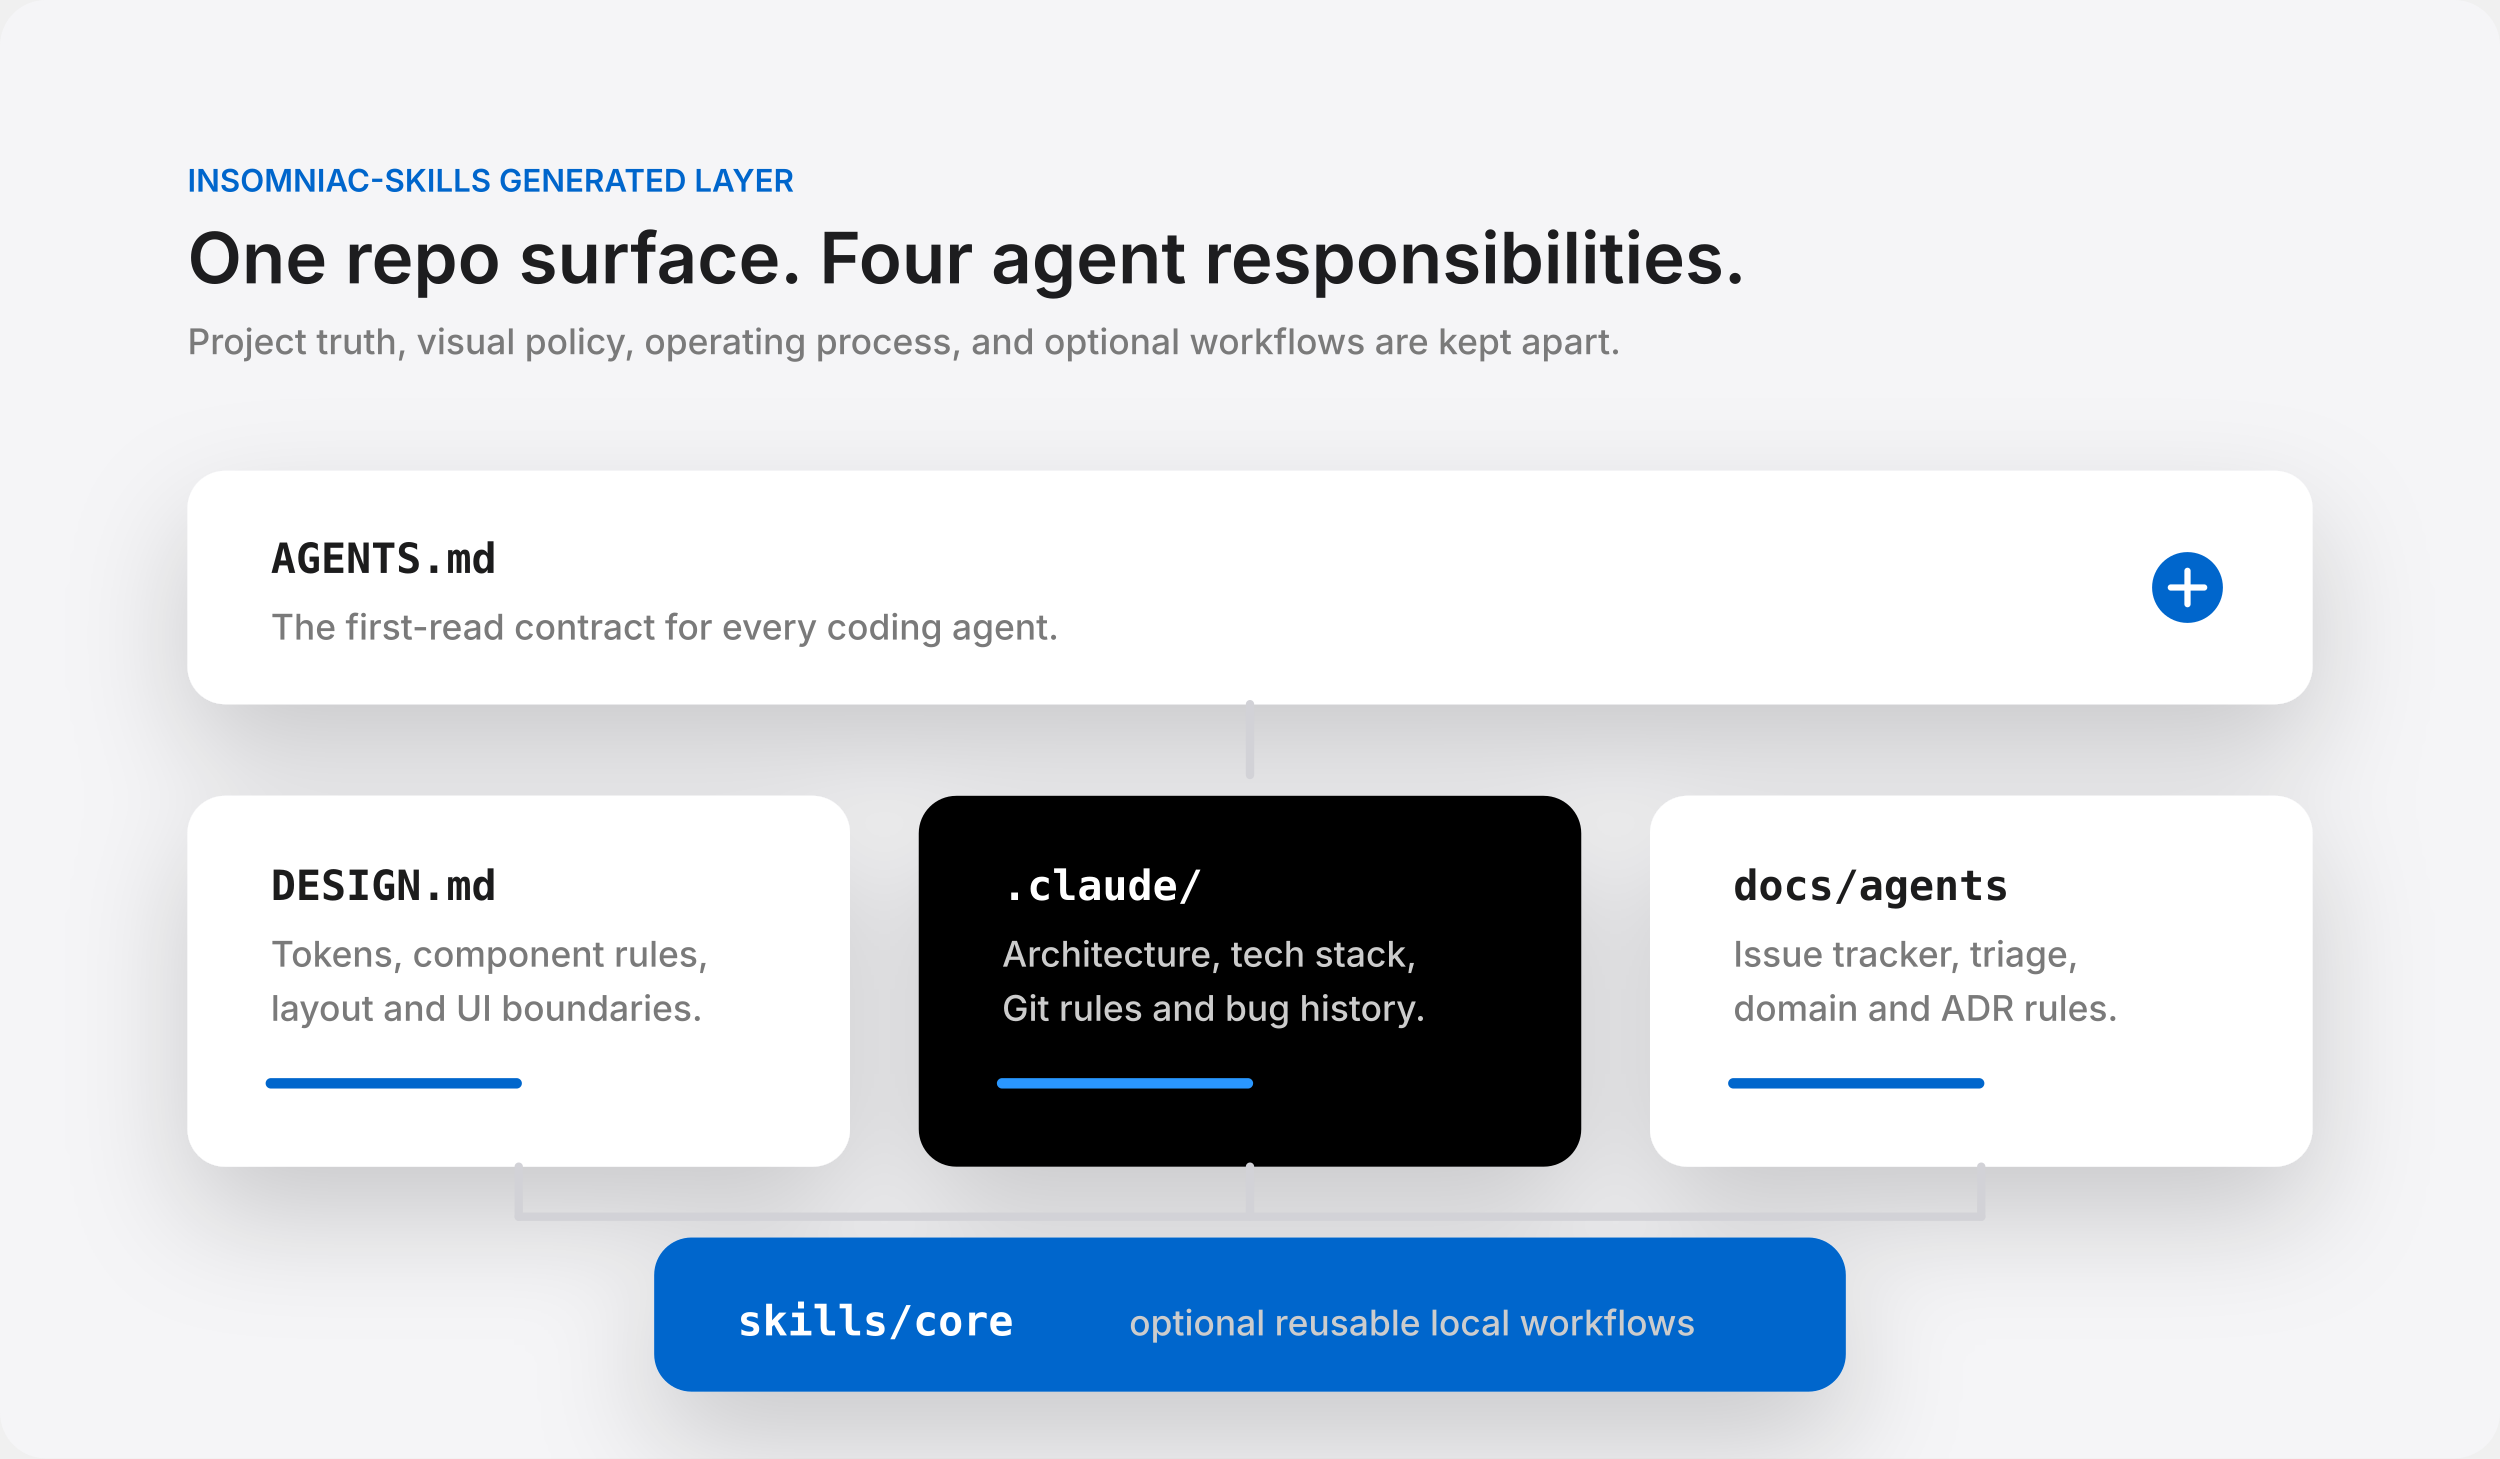
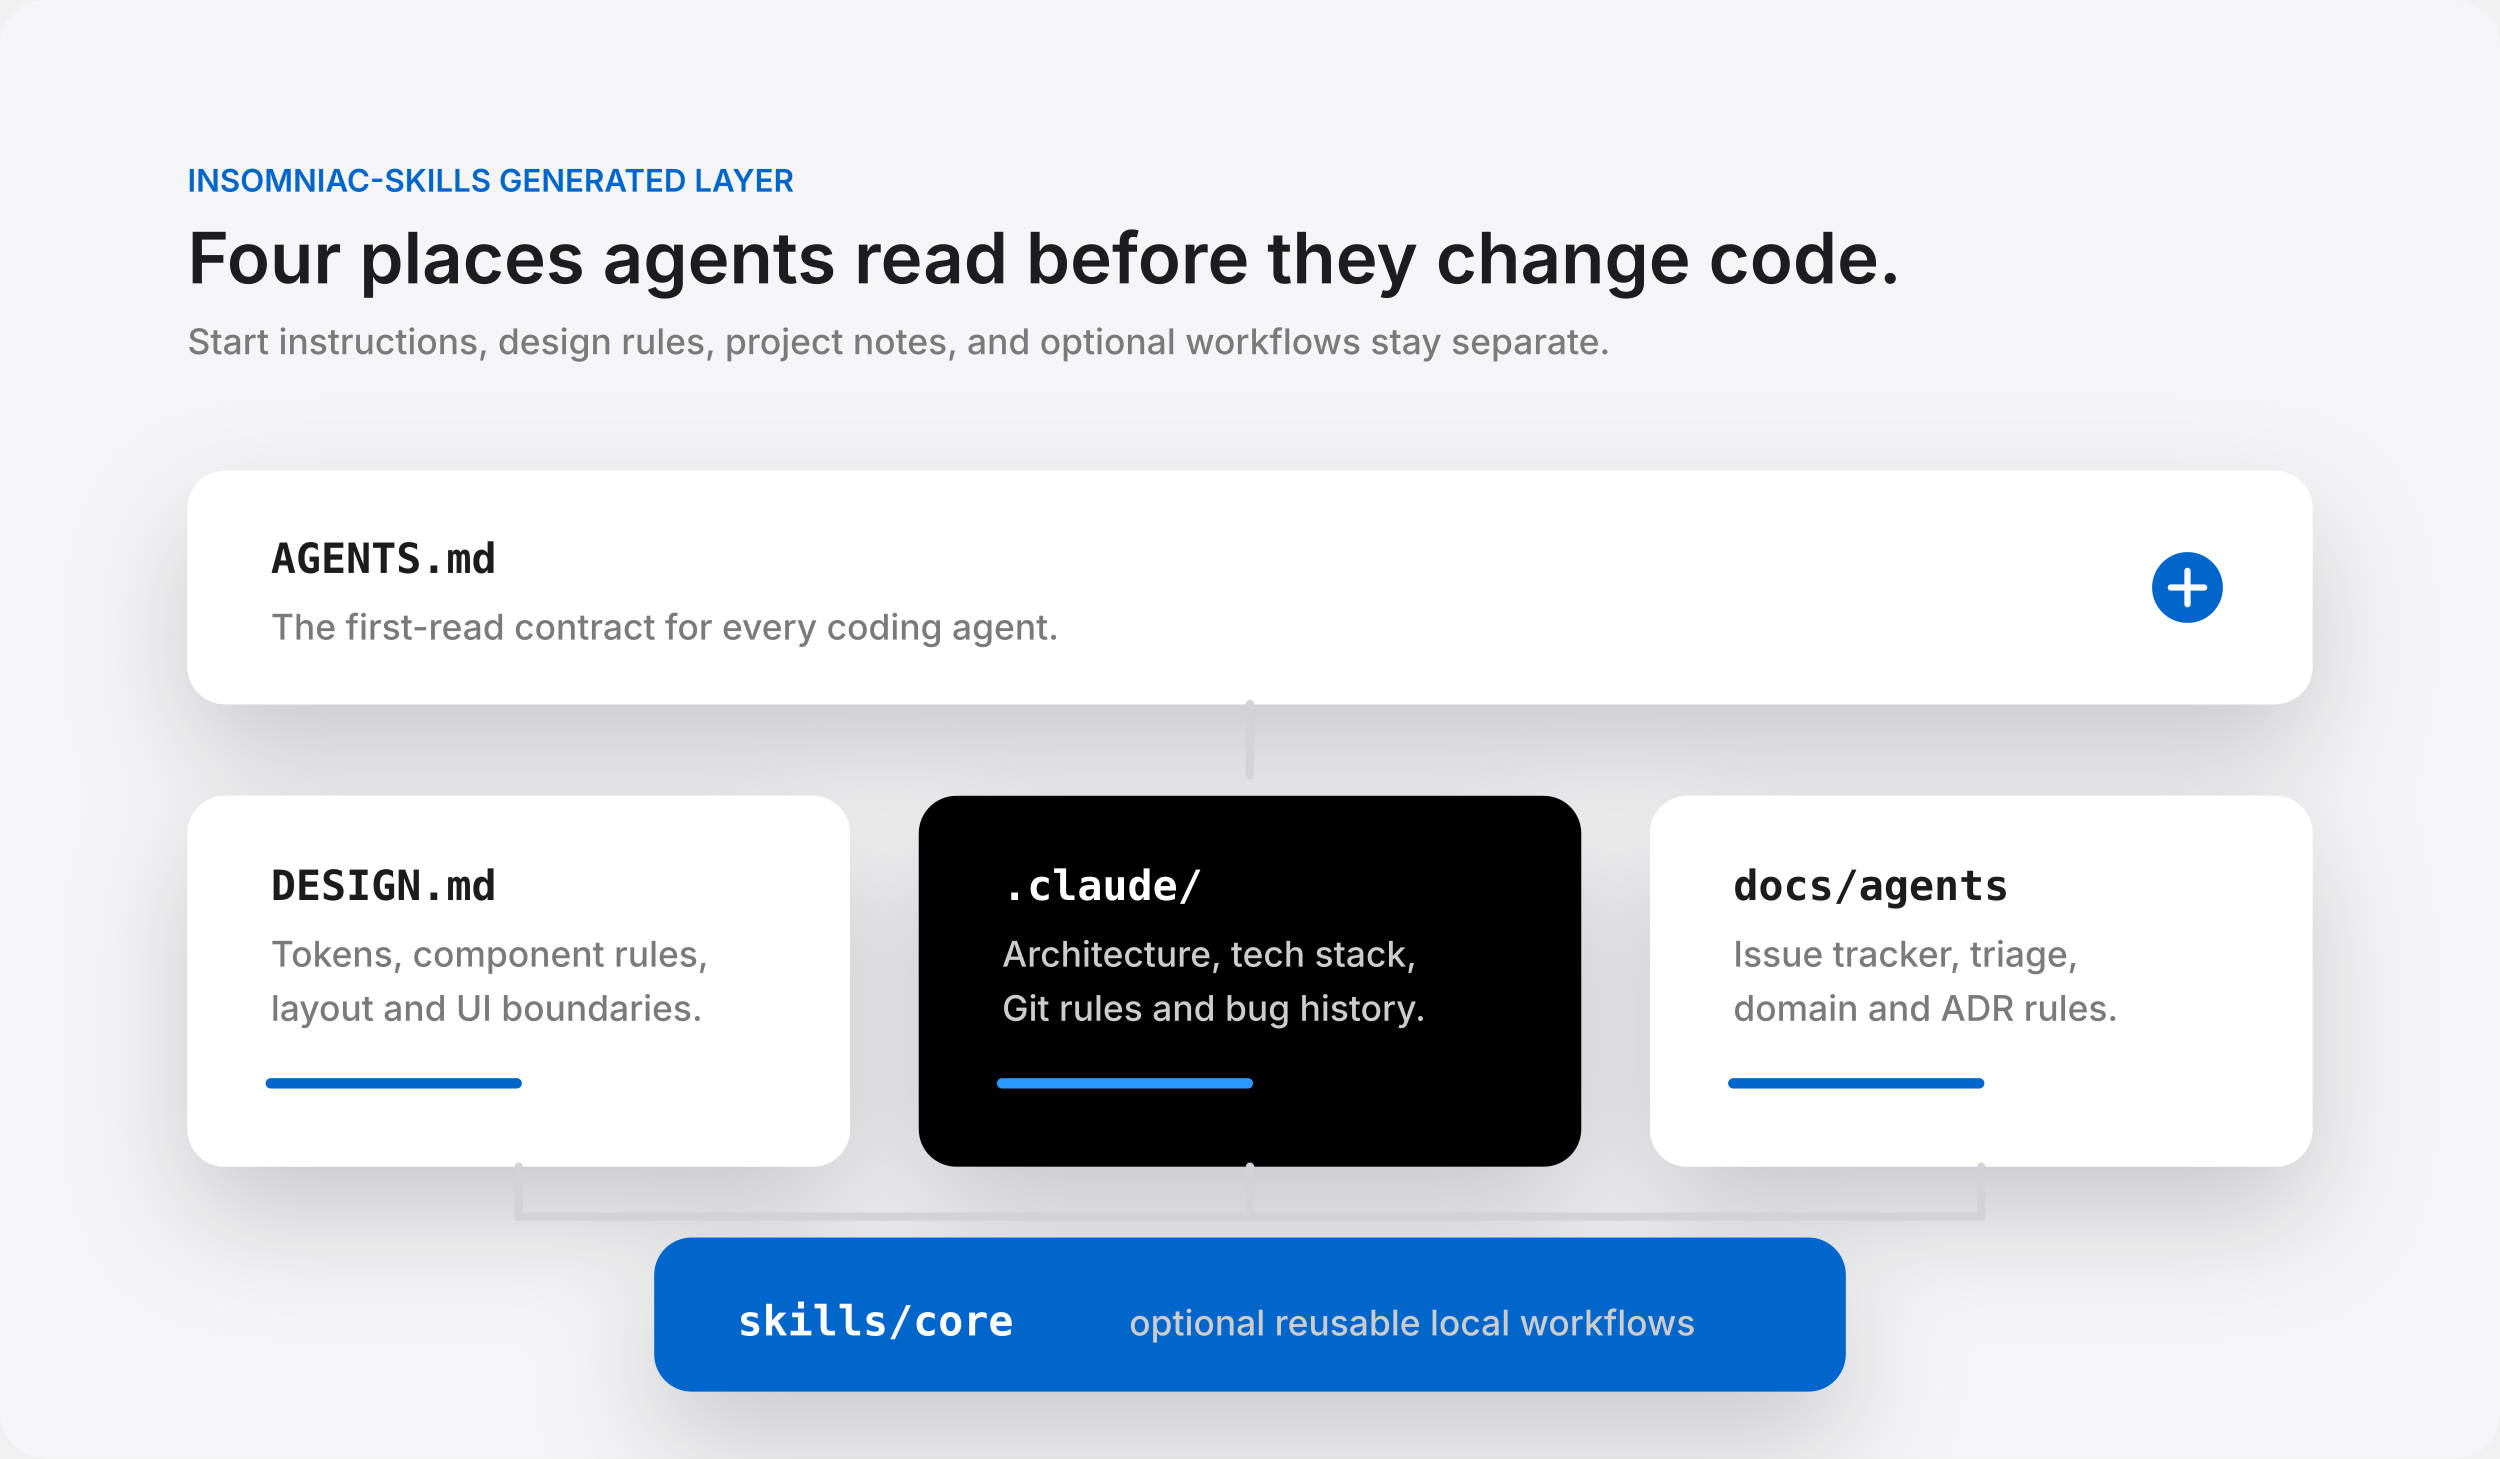
<svg xmlns="http://www.w3.org/2000/svg" width="1200" height="700" viewBox="0 0 1200 700" role="img" aria-labelledby="title desc">
  <defs>
    <filter id="productShadow" x="-20%" y="-20%" width="140%" height="150%">
      <feDropShadow dx="0" dy="24" stdDeviation="28" flood-color="#000000" flood-opacity="0.18" />
    </filter>
    <style>
      .mono{font:700 20px "SF Mono",SFMono-Regular,Menlo,Consolas,monospace;fill:#1d1d1f}
      .monoDark{font:700 20px "SF Mono",SFMono-Regular,Menlo,Consolas,monospace;fill:#ffffff}
      .label{font:600 34px -apple-system,BlinkMacSystemFont,"SF Pro Display","Segoe UI",sans-serif;fill:#1d1d1f}
      .small{font:500 17px -apple-system,BlinkMacSystemFont,"SF Pro Text","Segoe UI",sans-serif;fill:#7a7a7a}
      .smallDark{font:500 17px -apple-system,BlinkMacSystemFont,"SF Pro Text","Segoe UI",sans-serif;fill:#cccccc}
      .caption{font:600 15px -apple-system,BlinkMacSystemFont,"SF Pro Text","Segoe UI",sans-serif;fill:#0066cc}
    </style>
  </defs>
  <rect width="1200" height="700" rx="22" fill="#f5f5f7" />
  <text x="90" y="92" class="caption">INSOMNIAC-SKILLS GENERATED LAYER</text>
-   <text x="90" y="136" class="label">One repo surface. Four agent responsibilities.</text>
-   <text x="90" y="170" class="small">Project truth, visual policy, operating process, and optional workflows are kept apart.</text>
+   <text x="90" y="136" class="label">Four places agents read before they change code.</text>
+   <text x="90" y="170" class="small">Start instructions, design rules, project notes, and optional workflows stay separate.</text>
  <g filter="url(#productShadow)">
    <rect x="90" y="226" width="1020" height="112" rx="18" fill="#ffffff" />
    <text x="130" y="275" class="mono">AGENTS.md</text>
    <text x="130" y="307" class="small">The first-read contract for every coding agent.</text>
    <circle cx="1050" cy="282" r="17" fill="#0066cc" />
    <path d="M1042 282h16M1050 274v16" stroke="#ffffff" stroke-width="3" stroke-linecap="round" />
    <rect x="90" y="382" width="318" height="178" rx="18" fill="#ffffff" />
    <text x="130" y="432" class="mono">DESIGN.md</text>
    <text x="130" y="464" class="small">Tokens, component rules,</text>
    <text x="130" y="490" class="small">layout and UI boundaries.</text>
    <path d="M130 520h118" stroke="#0066cc" stroke-width="5" stroke-linecap="round" />
    <rect x="441" y="382" width="318" height="178" rx="18" fill="#000000" />
    <text x="481" y="432" class="monoDark">.claude/</text>
    <text x="481" y="464" class="smallDark">Architecture, tech stack,</text>
    <text x="481" y="490" class="smallDark">Git rules and bug history.</text>
    <path d="M481 520h118" stroke="#2997ff" stroke-width="5" stroke-linecap="round" />
    <rect x="792" y="382" width="318" height="178" rx="18" fill="#ffffff" />
    <text x="832" y="432" class="mono">docs/agents</text>
    <text x="832" y="464" class="small">Issue tracker, triage,</text>
    <text x="832" y="490" class="small">domain and ADR rules.</text>
    <path d="M832 520h118" stroke="#0066cc" stroke-width="5" stroke-linecap="round" />
    <rect x="314" y="594" width="572" height="74" rx="18" fill="#0066cc" />
    <text x="354" y="641" class="monoDark">skills/core</text>
    <text x="542" y="641" class="smallDark">optional reusable local workflows</text>
  </g>
  <path d="M600 338v34" stroke="#d2d2d7" stroke-width="4" stroke-linecap="round" />
  <path d="M249 560v24M600 560v24M951 560v24" stroke="#d2d2d7" stroke-width="4" stroke-linecap="round" />
  <path d="M249 584h702" stroke="#d2d2d7" stroke-width="4" stroke-linecap="round" />
</svg>
